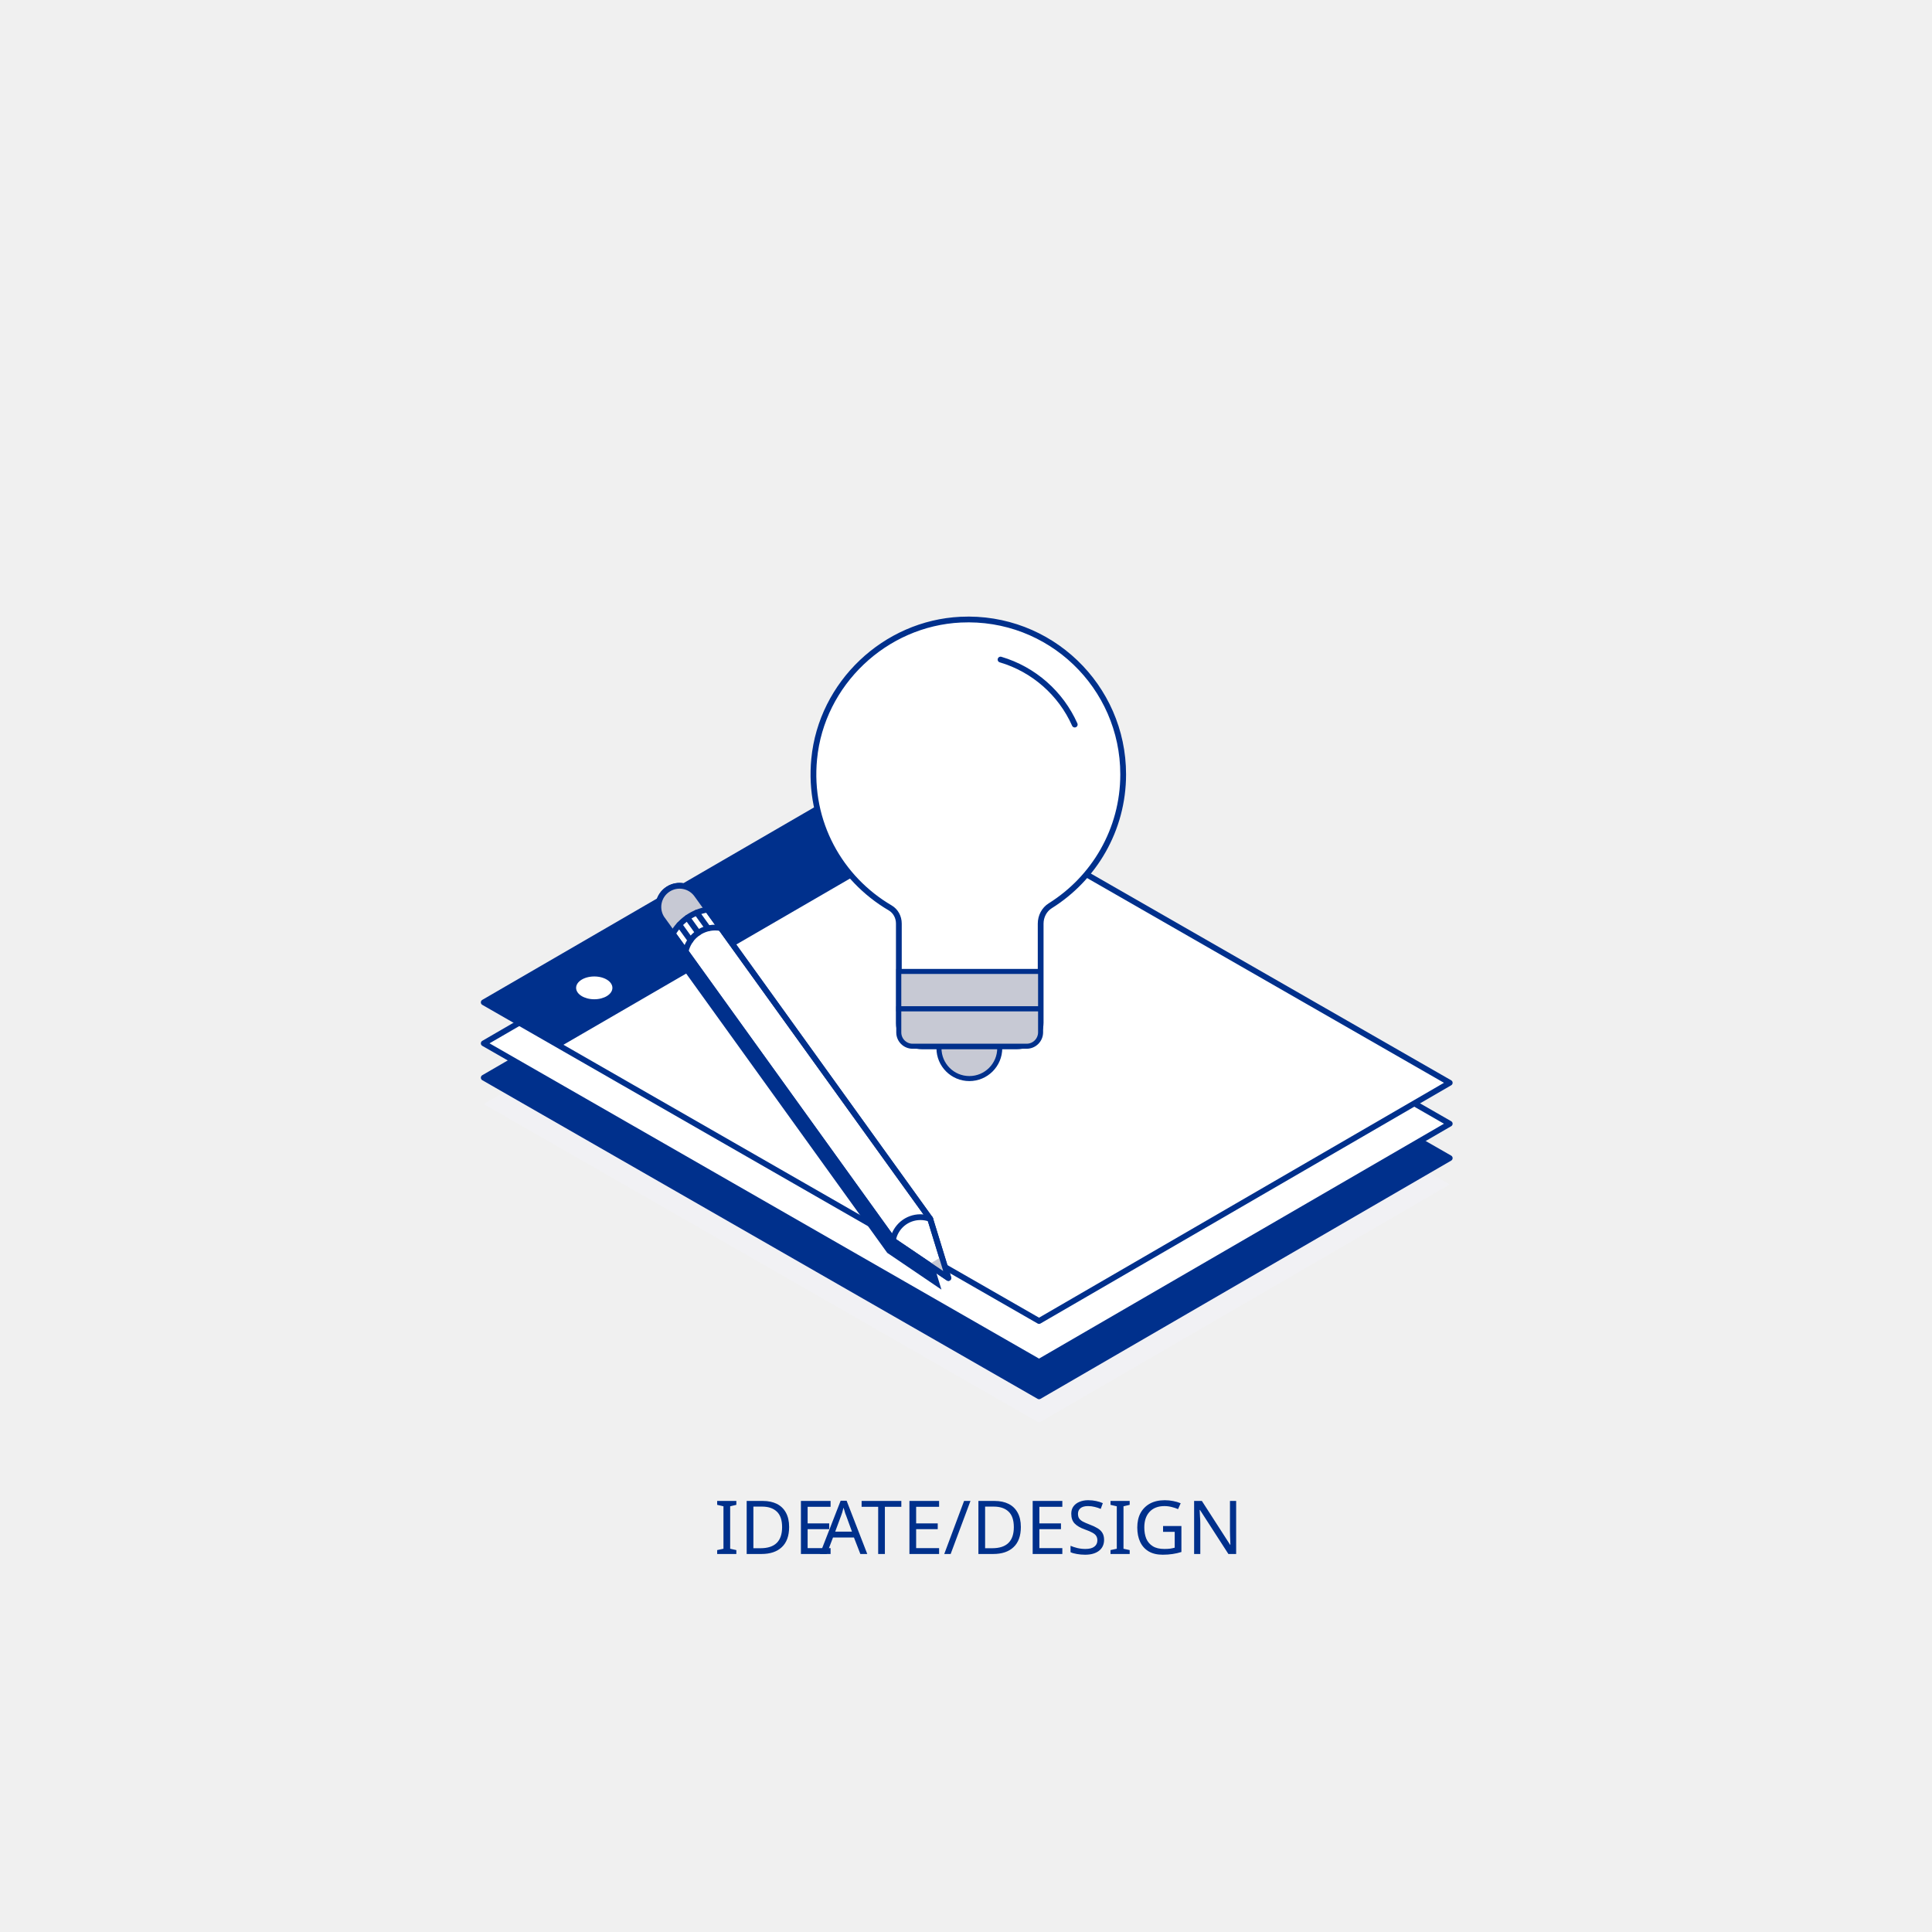
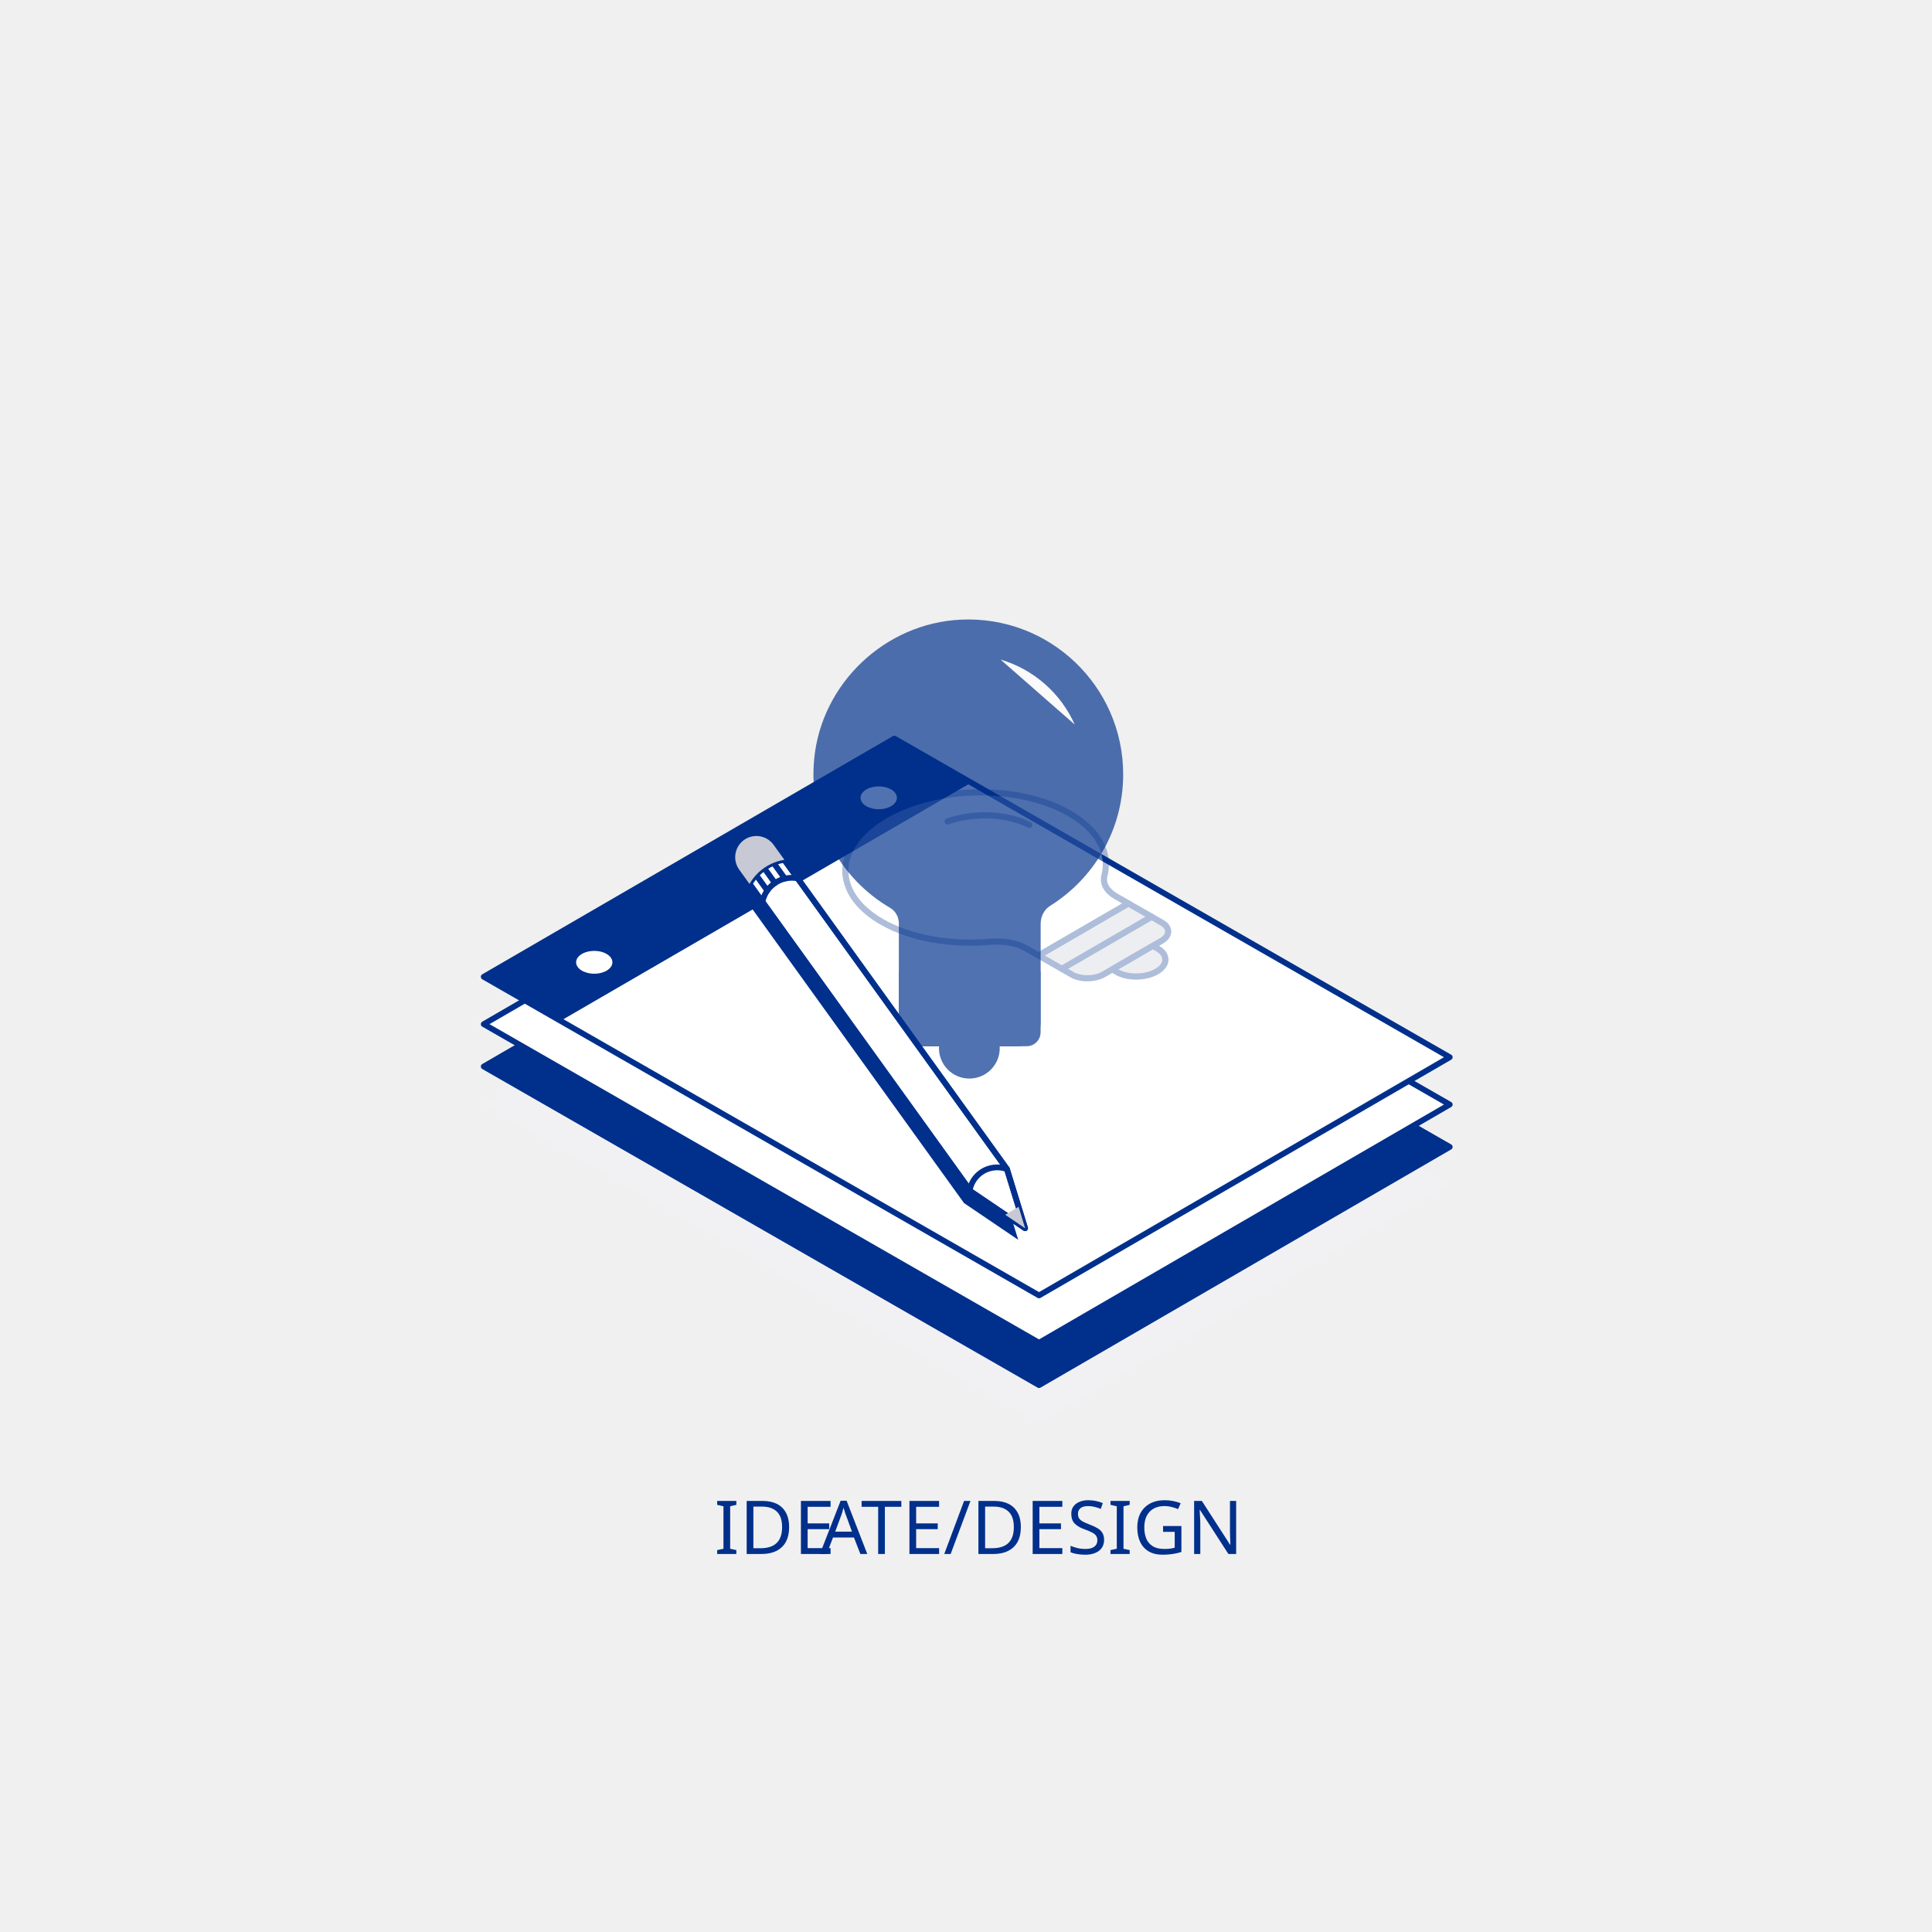
- <svg xmlns="http://www.w3.org/2000/svg" id="Layer_1_copy_3" data-name="Layer 1 copy 3" viewBox="0 0 288 288">
+ <svg xmlns="http://www.w3.org/2000/svg" id="Layer_1_copy_2" data-name="Layer 1 copy 2" viewBox="0 0 288 288">
  <defs>
    <style>
-       .cls-1, .cls-2 {
-         fill: none;
-       }
- 
-       .cls-3, .cls-4 {
+       .cls-1 {
        fill: #c7c9d4;
      }

-       .cls-5, .cls-4, .cls-6, .cls-2 {
-         stroke: #00308c;
-       }
- 
-       .cls-5, .cls-7 {
+       .cls-2 {
        fill: #fff;
      }

-       .cls-5, .cls-6, .cls-2 {
+       .cls-3, .cls-4, .cls-5 {
+         fill: #00308c;
+       }
+ 
+       .cls-3, .cls-6 {
+         stroke: #00308c;
        stroke-linecap: round;
        stroke-linejoin: round;
        stroke-width: .86px;
      }

-       .cls-4 {
-         stroke-miterlimit: 10;
-         stroke-width: .75px;
-       }
- 
-       .cls-6, .cls-8, .cls-9 {
-         fill: #00308c;
-       }
- 
-       .cls-10 {
+       .cls-7 {
        fill: #f1f1f4;
      }

-       .cls-9 {
+       .cls-5 {
        font-family: DIN2014-Regular, 'DIN 2014';
        font-size: 11.08px;
      }

-       .cls-11 {
+       .cls-8 {
        letter-spacing: -.03em;
      }

-       .cls-12 {
-         clip-path: url(#clippath);
+       .cls-6 {
+         fill: none;
      }
    </style>
-     <clipPath id="clippath">
-       <rect class="cls-1" x="137.25" y="155.72" width="15.36" height="6.19" />
-     </clipPath>
  </defs>
-   <text class="cls-9" transform="translate(106.47 231.65)">
+   <text class="cls-5" transform="translate(106.47 231.65)">
    <tspan x="0" y="0">IDE</tspan>
-     <tspan class="cls-11" x="15.75" y="0">A</tspan>
+     <tspan class="cls-8" x="15.75" y="0">A</tspan>
    <tspan x="21.86" y="0">TE/DESIGN</tspan>
  </text>
-   <polygon id="Pad_Shadow" data-name="Pad Shadow" class="cls-10" points="216.11 176.56 133.32 129.07 72.11 164.58 154.89 212.07 216.11 176.56" />
-   <polygon id="Pad_Bottom" data-name="Pad Bottom" class="cls-6" points="216.11 172.64 133.32 125.15 72.11 160.65 154.89 208.15 216.11 172.64" />
+   <polygon id="Pad_Shadow" data-name="Pad Shadow" class="cls-7" points="216.11 176.56 133.32 129.07 72.11 164.58 154.89 212.07 216.11 176.56" />
+   <polygon id="Pad_Bottom" data-name="Pad Bottom" class="cls-3" points="216.11 170.971 133.32 123.481 72.11 158.983 154.89 206.481 216.11 170.971" />
  <g id="Pad_Middle" data-name="Pad Middle">
-     <polygon class="cls-7" points="216.11 167.51 133.32 120.02 72.11 155.53 154.89 203.02 216.11 167.51" />
-     <polygon class="cls-2" points="216.11 167.51 133.32 120.02 72.11 155.53 154.89 203.02 216.11 167.51" />
+     <polygon class="cls-2" points="216.11 164.65 133.32 117.16 72.11 152.67 154.89 200.16 216.11 164.65" />
+     <polygon class="cls-6" points="216.11 164.65 133.32 117.16 72.11 152.67 154.89 200.16 216.11 164.65" />
  </g>
  <g id="Pad_Top" data-name="Pad Top">
-     <polygon class="cls-7" points="216.11 161.41 133.32 113.91 72.11 149.42 154.89 196.92 216.11 161.41" />
-     <polygon class="cls-2" points="216.11 161.41 133.32 113.91 72.11 149.42 154.89 196.92 216.11 161.41" />
-     <path class="cls-8" d="M133.32,113.91l-61.22,35.51,11.46,6.57,61.22-35.51-11.46-6.57ZM88.59,148.96c-1.49,0-2.71-.76-2.71-1.7s1.21-1.7,2.71-1.7,2.7.76,2.7,1.7-1.21,1.7-2.7,1.7M130.99,124.44c-1.49,0-2.71-.76-2.71-1.7s1.21-1.7,2.71-1.7,2.71.76,2.71,1.7-1.21,1.7-2.71,1.7" />
+     <polygon class="cls-2" points="216.11 157.596 133.32 110.098 72.11 145.608 154.89 193.106 216.11 157.596" />
+     <polygon class="cls-6" points="216.11 157.596 133.32 110.098 72.11 145.608 154.89 193.106 216.11 157.596" />
+     <path class="cls-4" d="M133.32,110.10l-61.22,35.51 11.46,6.57 61.22,-35.51 -11.46,-6.57ZM88.59,145.15c-1.49,0.00,-2.71,-0.76,-2.71,-1.70s1.21,-1.70,2.71,-1.70 2.70,0.76,2.70,1.70 -1.21,1.70,-2.70,1.70M130.99,120.63c-1.49,0.00,-2.71,-0.76,-2.71,-1.70s1.21,-1.70,2.71,-1.70 2.71,0.76,2.71,1.70 -1.21,1.70,-2.71,1.70" />
  </g>
-   <g id="Beam">
-     <line class="cls-5" x1="144.05" y1="103.59" x2="144.05" y2="97.55" />
-     <line class="cls-5" x1="138.40" y1="104.71" x2="136.09" y2="99.14" />
-     <line class="cls-5" x1="133.60" y1="107.92" x2="129.34" y2="103.65" />
-     <line class="cls-5" x1="130.40" y1="112.71" x2="124.82" y2="110.40" />
-     <line class="cls-5" x1="163.29" y1="126.34" x2="157.71" y2="124.03" />
-     <line class="cls-5" x1="129.27" y1="118.37" x2="123.24" y2="118.37" />
-     <line class="cls-5" x1="164.87" y1="118.37" x2="158.84" y2="118.37" />
-     <line class="cls-5" x1="130.40" y1="124.03" x2="124.82" y2="126.34" />
-     <line class="cls-5" x1="163.29" y1="110.40" x2="157.71" y2="112.71" />
-     <line class="cls-5" x1="158.77" y1="103.65" x2="154.51" y2="107.92" />
-     <line class="cls-5" x1="152.02" y1="99.14" x2="149.71" y2="104.71" />
+   <g id="Bulb_One" opacity="0.32" transform="translate(-9.52, -20.24) scale(1.07)">
+     <path class="cls-1" d="M169.33,146.63l1.44.83c1.2.69,1.16,1.83-.08,2.54l-8.02,4.65c-1.24.72-3.21.74-4.41.06l-1.44-.83,12.51-7.25Z" />
+     <path class="cls-6" d="M169.33,146.63l1.44.83c1.2.69,1.16,1.83-.08,2.54l-8.02,4.65c-1.24.72-3.21.74-4.41.06l-1.44-.83,12.51-7.25Z" />
+     <path class="cls-2" d="M157.87,132.22c4.08,2.34,5.7,5.58,4.89,8.7-.27,1.06.31,2.12,1.59,2.86l1.75,1-12.51,7.25-1.75-1c-1.28-.74-3.11-1.07-4.95-.91-5.42.48-11.05-.43-15.13-2.77-6.97-4-6.76-10.64.47-14.82,7.23-4.18,18.66-4.32,25.63-.32" />
+     <path class="cls-6" d="M157.87,132.22c4.08,2.34,5.7,5.58,4.89,8.7-.27,1.06.31,2.12,1.59,2.86l1.75,1-12.51,7.25-1.75-1c-1.28-.74-3.11-1.07-4.95-.91-5.42.48-11.05-.43-15.13-2.77-6.97-4-6.76-10.64.47-14.82,7.23-4.18,18.66-4.32,25.63-.32Z" />
+     <polygon class="cls-1" points="153.61 152.04 166.11 144.79 169.33 146.63 156.82 153.89 153.61 152.04" />
+     <polygon class="cls-6" points="153.61 152.04 166.11 144.79 169.33 146.63 156.82 153.89 153.61 152.04" />
+     <path class="cls-1" d="M169.52,150.69l.63.36c.76.43,1.12,1.01,1.11,1.59-.02.58-.42,1.17-1.2,1.62-1.56.91-4.06.94-5.57.07l-.63-.36,5.67-3.29Z" />
+     <path class="cls-6" d="M169.52,150.69l.63.36c.76.43,1.12,1.01,1.11,1.59-.02.58-.42,1.17-1.2,1.62-1.56.91-4.06.94-5.57.07l-.63-.36,5.67-3.29Z" />
+     <path class="cls-2" d="M140.91,133.35c.73-.25,3.31-1.08,6.62-.79,2.47.21,4.09.94,4.77,1.28" />
+     <path class="cls-6" d="M140.91,133.35c.73-.25,3.31-1.08,6.62-.79,2.47.21,4.09.94,4.77,1.28" />
  </g>
-   <g id="Pencil">
-     <polygon class="cls-8" points="103.33 135.76 97.84 138.95 132.26 186.76 140.34 192.24 137.63 183.41 103.33 135.76" />
-     <path class="cls-7" d="M98.75,137.05l34.54,47.99,8.08,5.47-2.71-8.82-34.79-48.33c-.97-1.35-2.82-1.72-4.24-.84-1.55.97-1.96,3.04-.89,4.53" />
-     <path class="cls-2" d="M98.75,137.05l34.54,47.99,8.08,5.47-2.71-8.82-34.79-48.33c-.97-1.35-2.82-1.72-4.24-.84-1.55.97-1.96,3.04-.89,4.53Z" />
-     <polygon class="cls-3" points="141.37 190.52 140.4 187.32 138.41 188.51 141.37 190.52" />
-     <path class="cls-2" d="M133.12,184.8c.37-1.92,2.06-3.36,4.09-3.36.51,0,1,.09,1.46.26" />
-     <path class="cls-3" d="M103.88,133.36c-.97-1.35-2.82-1.72-4.24-.84-1.55.97-1.96,3.04-.89,4.53l1.54,2.14c1.07-1.89,2.97-3.25,5.2-3.6l-1.61-2.23Z" />
-     <path class="cls-2" d="M107.47,138.35c-.28-.05-.57-.08-.86-.08-2.17,0-3.98,1.53-4.41,3.58" />
-     <path class="cls-2" d="M105.49,135.59c-2.23.35-4.12,1.71-5.2,3.6" />
-     <line class="cls-2" x1="103.86" y1="136.04" x2="105.55" y2="138.39" />
-     <line class="cls-2" x1="102.47" y1="136.81" x2="104.08" y2="139.05" />
-     <line class="cls-2" x1="101.27" y1="137.85" x2="102.94" y2="140.17" />
-     <path class="cls-2" d="M98.75,137.05l34.54,47.99,8.08,5.47-2.71-8.82-34.79-48.33c-.97-1.35-2.82-1.72-4.24-.84-1.55.97-1.96,3.04-.89,4.53Z" />
-   </g>
-   <g id="Bulb_Two">
+   <g id="Bulb_Two" opacity="0.68">
    <g class="cls-12">
      <circle class="cls-4" cx="144.5" cy="156.25" r="4.53" />
    </g>
    <path class="cls-5" d="M167.43,115.43c0-13.12-10.95-23.69-24.22-23.06-11.29.54-20.75,9.5-21.84,20.76-.92,9.45,3.88,17.85,11.33,22.21.82.48,1.29,1.38,1.29,2.33v14.86c0,1.9,1.54,3.45,3.45,3.45h14.16c1.95,0,3.53-1.58,3.53-3.53v-14.76c0-1.08.52-2.1,1.43-2.67,6.52-4.08,10.87-11.32,10.87-19.58Z" />
    <rect class="cls-4" x="133.98" y="144.81" width="21.14" height="5.57" />
    <path class="cls-4" d="M133.98,150.39h21.14v3.49c0,1.15-.93,2.08-2.08,2.08h-17c-1.14,0-2.06-.92-2.06-2.06v-3.51h0Z" />
    <path class="cls-2" d="M149.15,98.32c4.95,1.46,8.99,5.04,11.06,9.69" />
  </g>
+   <g id="Pencil">
+     <polygon class="cls-4" points="114.775 128.336 109.283 131.526 143.703 179.339 151.783 184.816 149.075 175.989 114.775 128.336" />
+     <path class="cls-2" d="M110.19,129.63l34.54,47.99 8.08,5.47 -2.71,-8.82 -34.79,-48.33c-0.97,-1.35,-2.82,-1.72,-4.24,-0.84 -1.55,0.97,-1.96,3.04,-0.89,4.53" />
+     <path class="cls-6" d="M110.19,129.63l34.54,47.99 8.08,5.47 -2.71,-8.82 -34.79,-48.33c-0.97,-1.35,-2.82,-1.72,-4.24,-0.84 -1.55,0.97,-1.96,3.04,-0.89,4.53Z" />
+     <path class="cls-6" d="M144.56,177.38c0.37,-1.92,2.06,-3.36,4.09,-3.36 0.51,0.00,1.00,0.09,1.46,0.26" />
+     <path class="cls-6" d="M118.92,130.93c-0.28,-0.05,-0.57,-0.08,-0.86,-0.08 -2.17,0.00,-3.98,1.53,-4.41,3.58" />
+     <path class="cls-6" d="M116.93,128.17c-2.23,0.35,-4.12,1.71,-5.20,3.60" />
+     <line class="cls-6" x1="115.31" y1="128.62" x2="117.00" y2="130.97" />
+     <line class="cls-6" x1="113.91" y1="129.39" x2="115.52" y2="131.63" />
+     <line class="cls-6" x1="112.71" y1="130.43" x2="114.38" y2="132.75" />
+     <path class="cls-6" d="M110.19,129.63l34.54,47.99 8.08,5.47 -2.71,-8.82 -34.79,-48.33c-0.97,-1.35,-2.82,-1.72,-4.24,-0.84 -1.55,0.97,-1.96,3.04,-0.89,4.53Z" />
+     <polygon class="cls-1" points="152.815 183.096 151.843 179.899 149.853 181.086 152.815 183.096" />
+     <path class="cls-1" d="M115.32,125.94c-0.97,-1.35,-2.82,-1.72,-4.24,-0.84 -1.55,0.97,-1.96,3.04,-0.89,4.53l1.54,2.14c1.07,-1.89,2.97,-3.25,5.20,-3.60l-1.61,-2.23Z" />
+   </g>
</svg>
